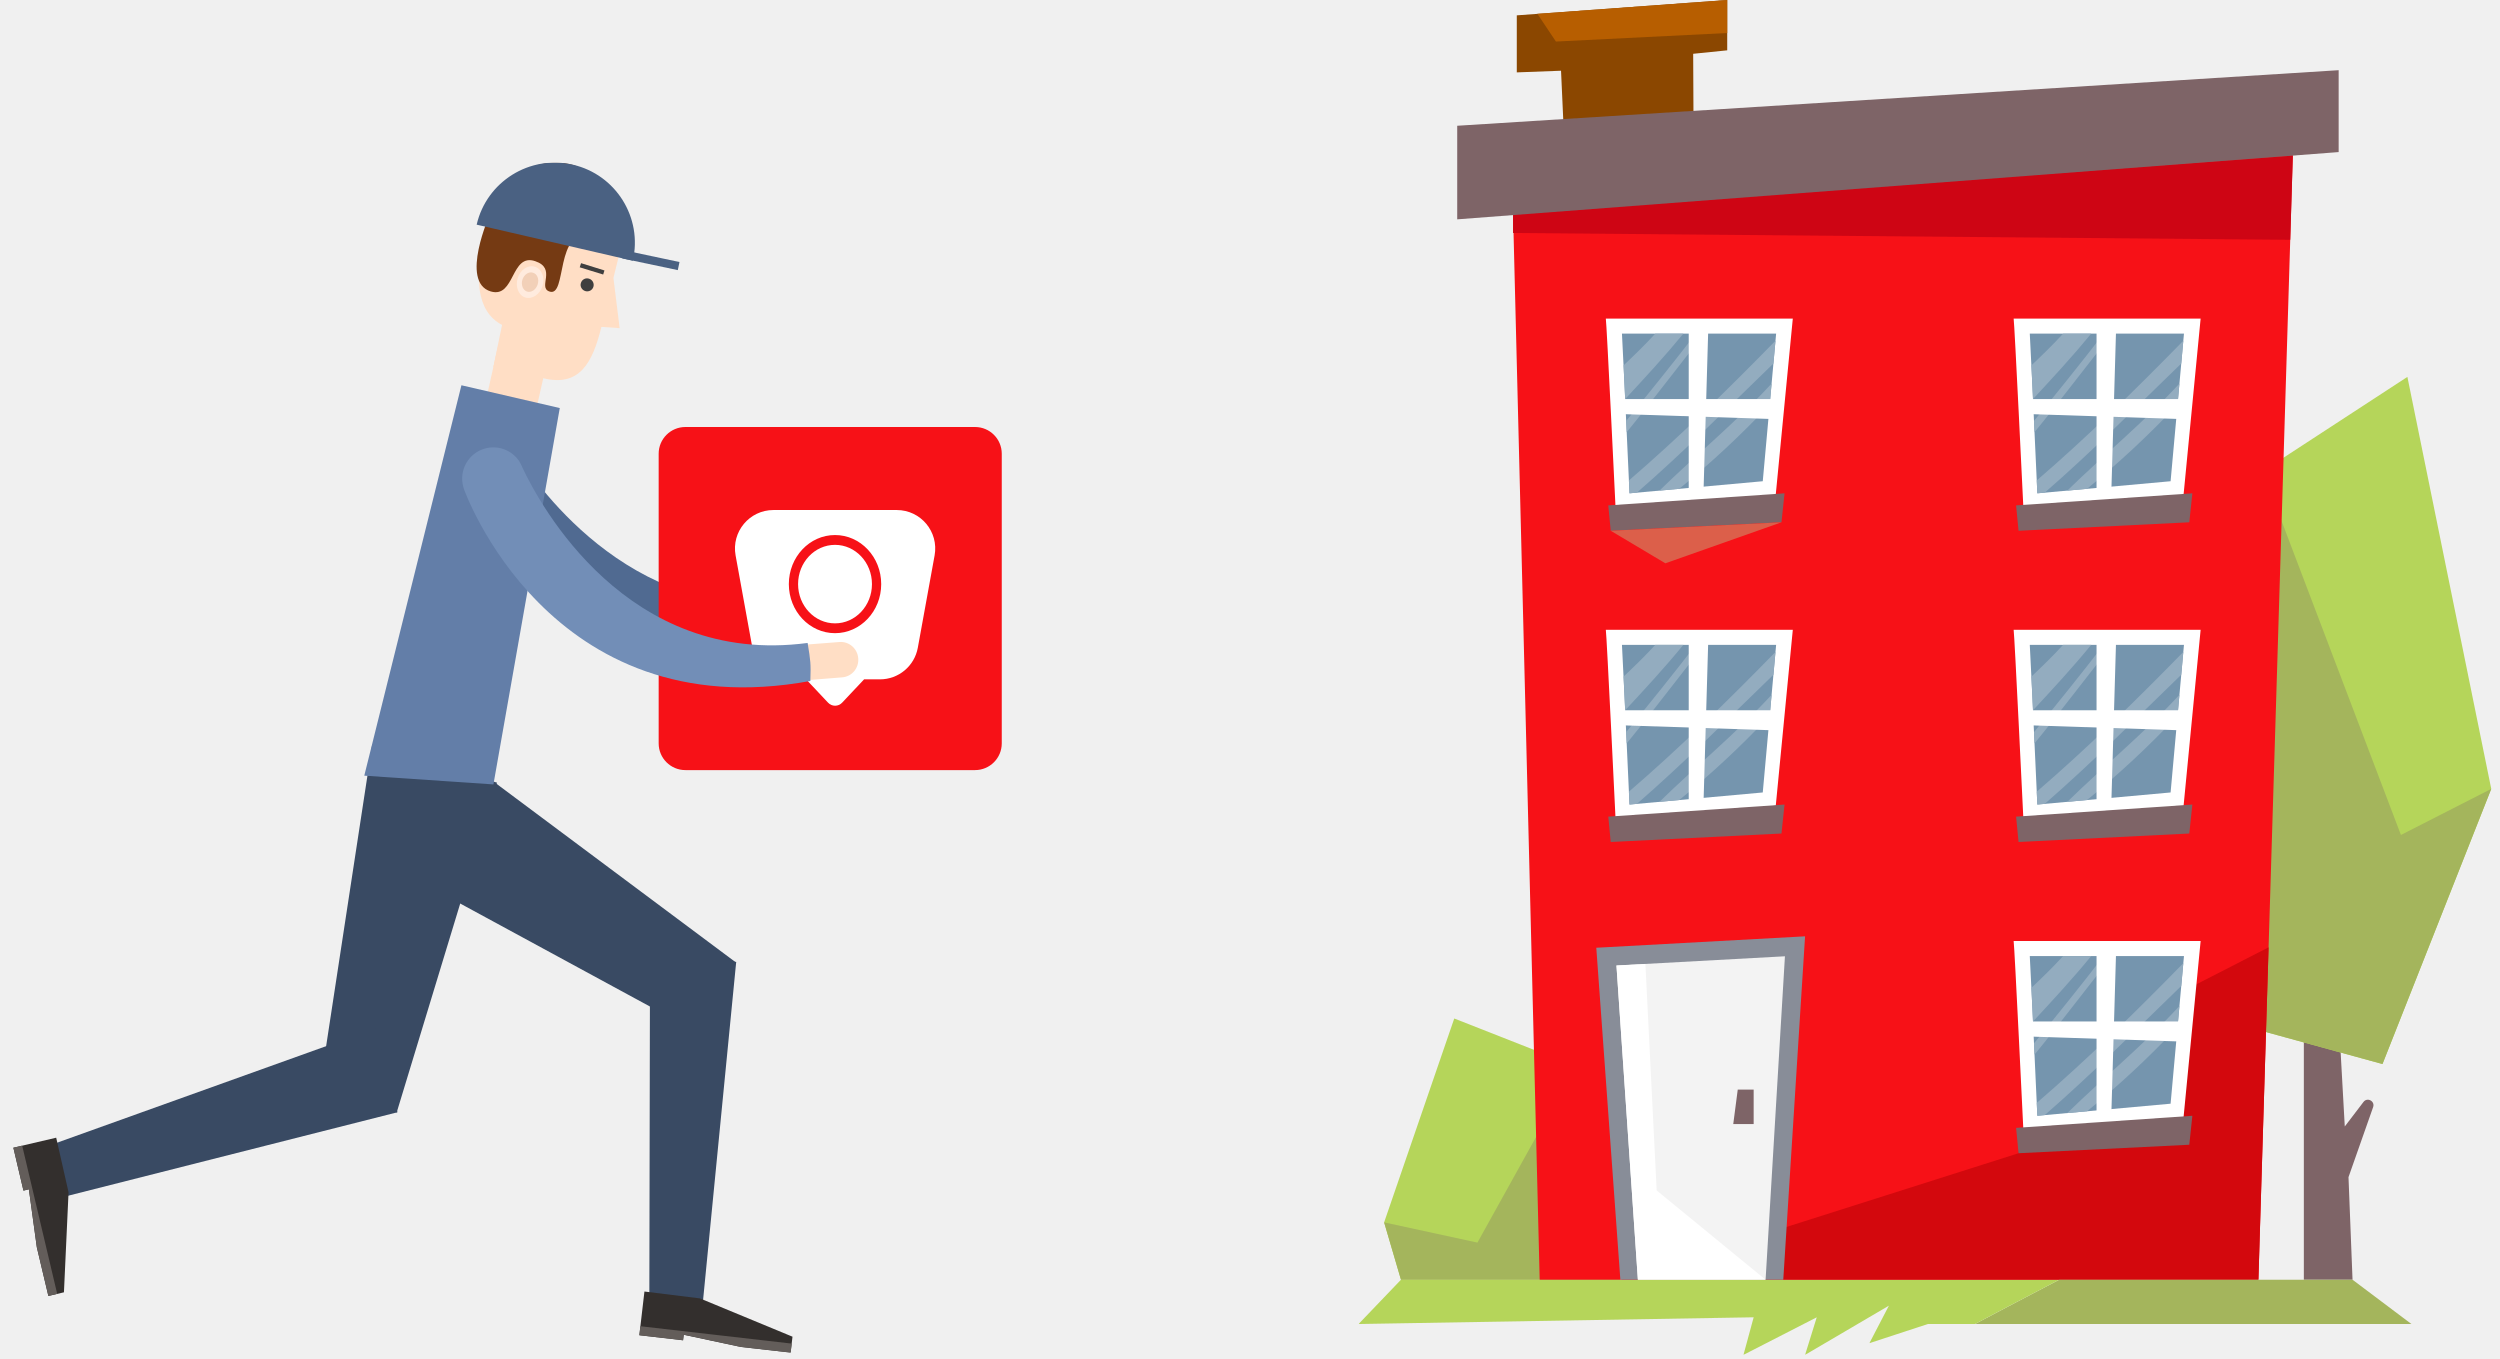
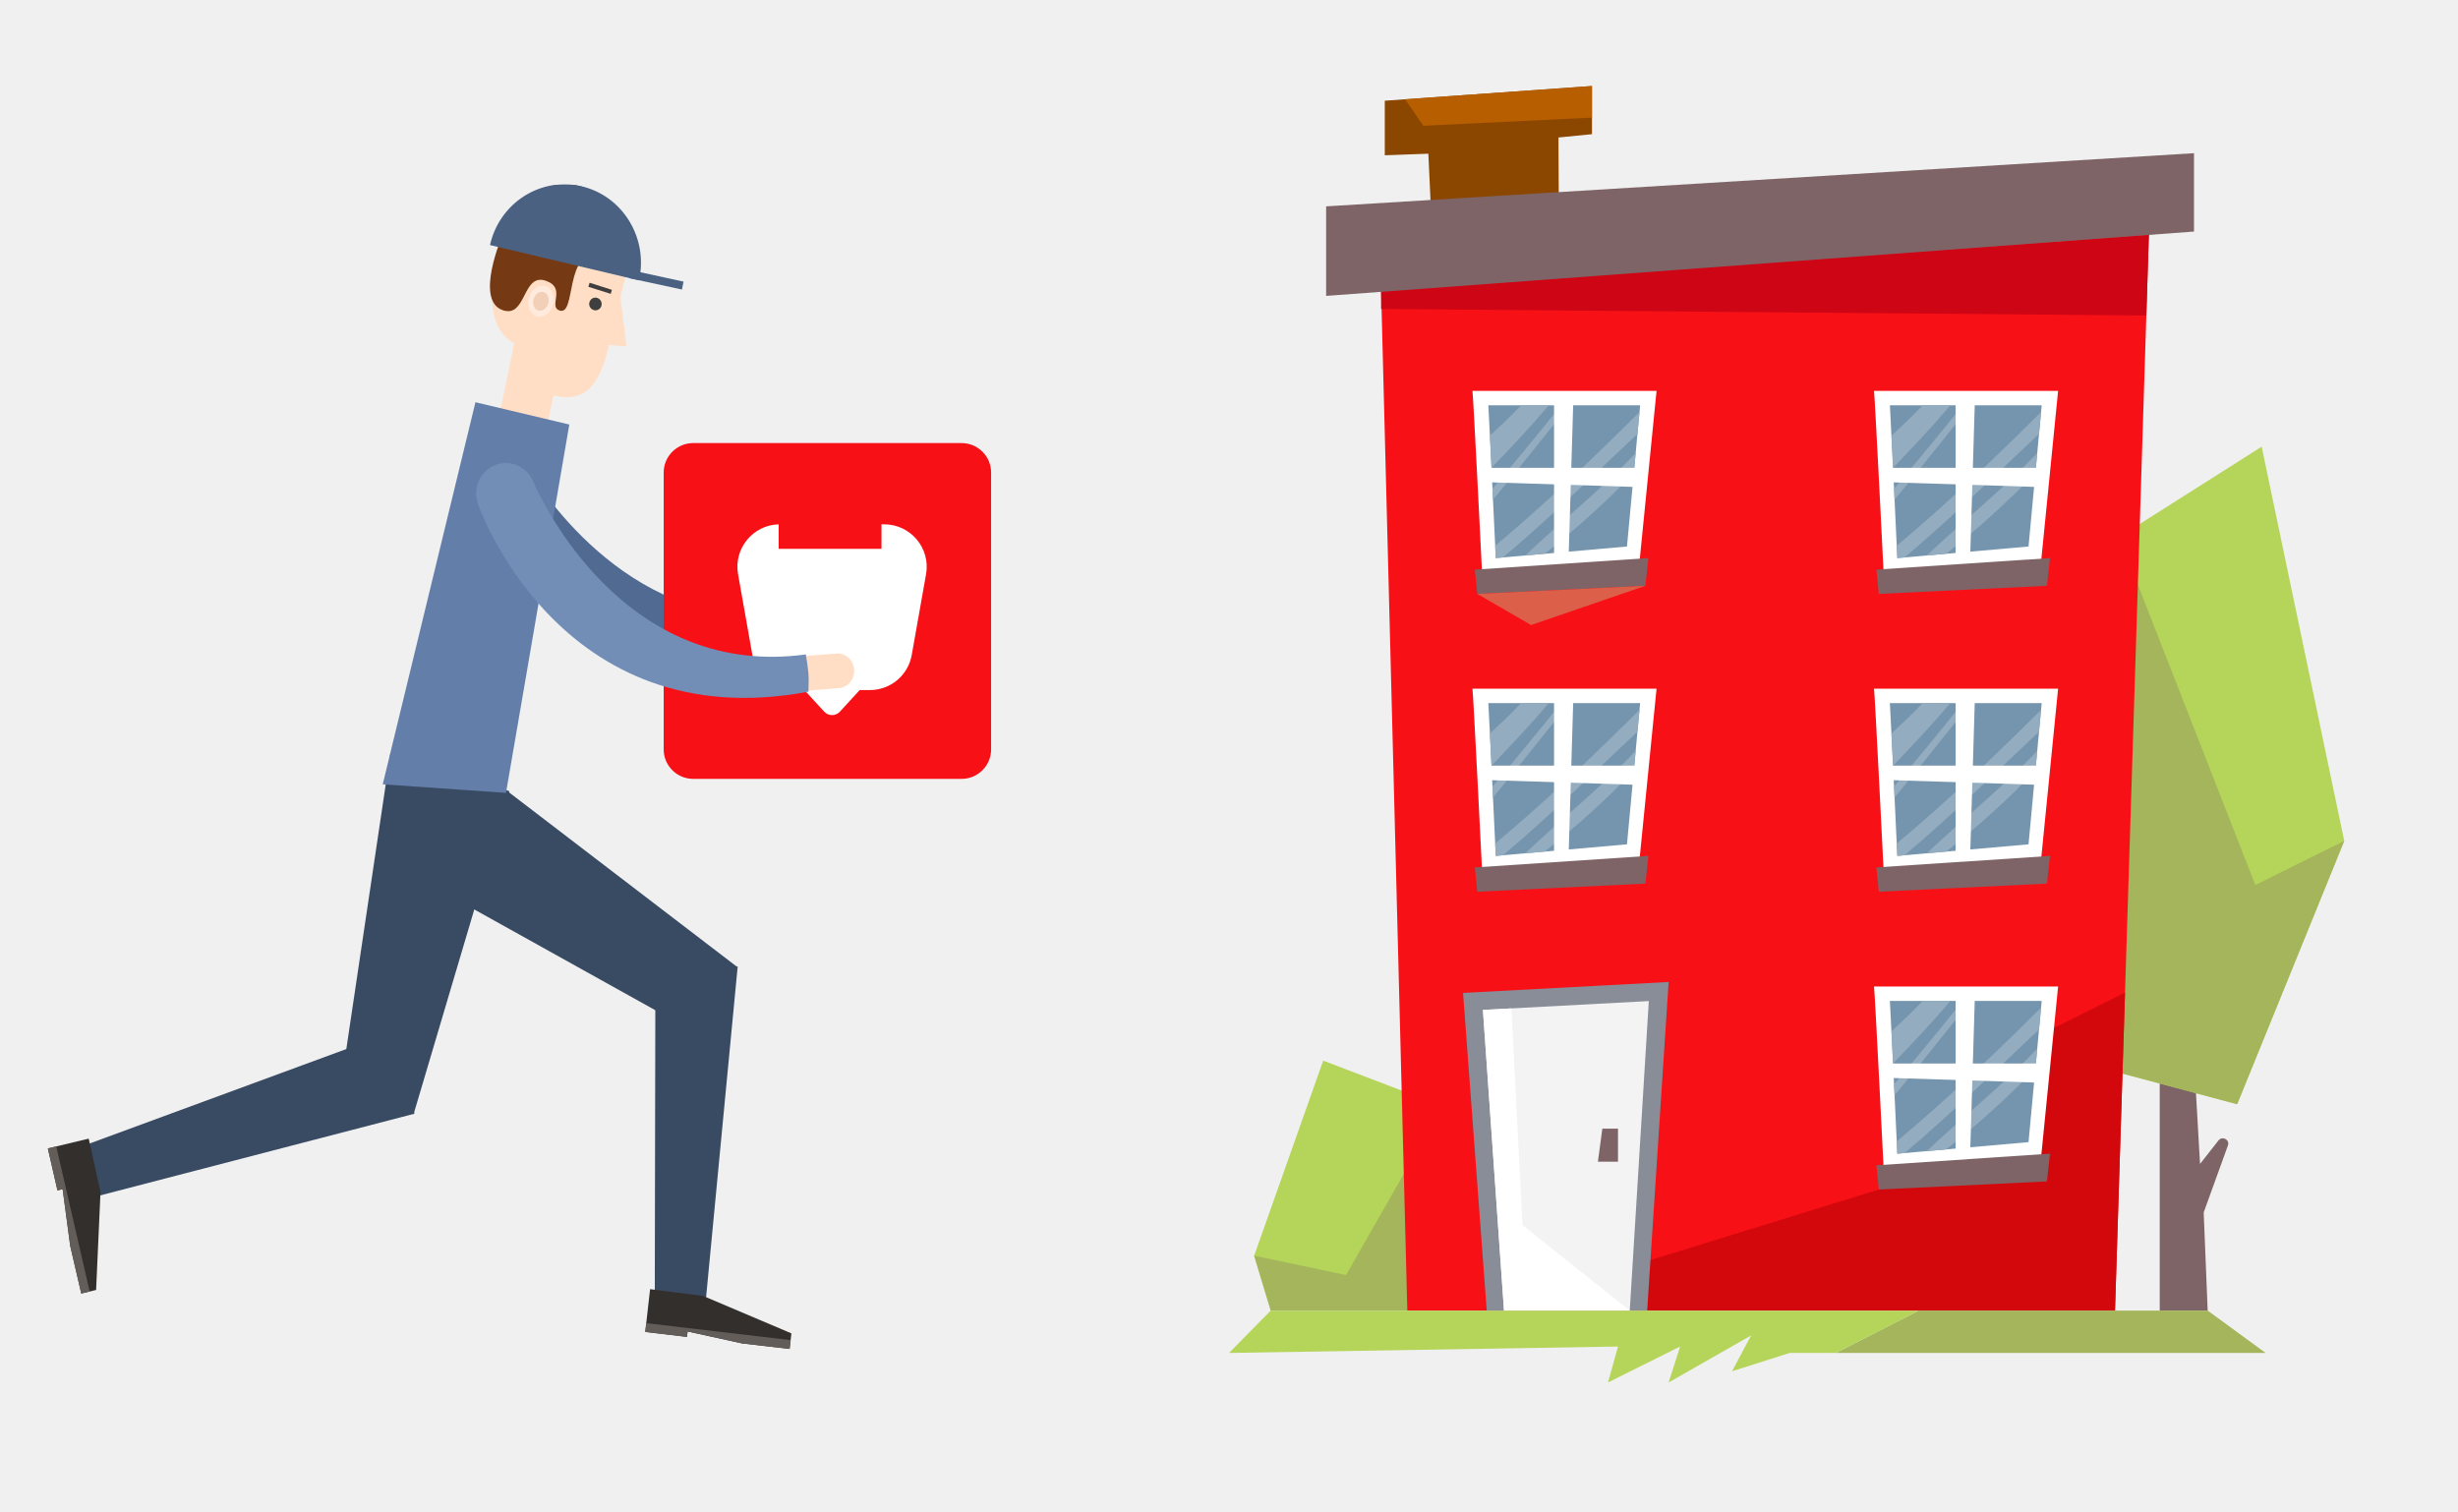
- <svg xmlns="http://www.w3.org/2000/svg" width="449" height="244" viewBox="0 0 449 244" fill="none">
-   <path fill-rule="evenodd" clip-rule="evenodd" d="M123.572 184.485L132.224 172.893L82.592 135.861L68.588 154.641L123.572 184.485Z" fill="#394A63" />
-   <path fill-rule="evenodd" clip-rule="evenodd" d="M116.621 233.444L126.185 234.38L132.221 172.76L116.741 171.236L116.621 233.444Z" fill="#394A63" />
-   <path fill-rule="evenodd" clip-rule="evenodd" d="M114.828 239.805L122.676 240.717L122.796 239.721L133.068 241.917L141.996 242.925L142.332 240.069L125.712 233.193L115.74 231.957L114.828 239.805Z" fill="#332F2D" />
-   <path fill-rule="evenodd" clip-rule="evenodd" d="M57.396 195.594L71.244 199.806L89.256 140.562L66.84 133.758L57.396 195.594Z" fill="#394A63" />
-   <path fill-rule="evenodd" clip-rule="evenodd" d="M8.999 205.677L11.351 214.977L71.387 199.761L67.559 184.665L8.999 205.677Z" fill="#394A63" />
-   <path fill-rule="evenodd" clip-rule="evenodd" d="M2.4 206.13L4.212 213.834L5.184 213.594L6.612 224.01L8.688 232.758L11.484 232.098L12.312 214.134L10.092 204.33L2.4 206.13Z" fill="#332F2D" />
-   <path fill-rule="evenodd" clip-rule="evenodd" d="M2.4 206.13L4.212 213.834L5.184 213.594L6.612 224.01L8.688 232.758L10.272 232.374L3.984 205.758L2.4 206.13Z" fill="#635D5A" />
-   <path fill-rule="evenodd" clip-rule="evenodd" d="M141.689 111.794C142.073 113.618 143.873 114.77 145.685 114.398L153.929 112.658C155.741 112.274 156.917 110.486 156.509 108.65C156.137 106.826 154.337 105.662 152.501 106.046L144.305 107.774C142.469 108.158 141.305 109.958 141.689 111.794Z" fill="#FFDEC5" />
-   <path fill-rule="evenodd" clip-rule="evenodd" d="M83.471 87.418C82.223 84.574 83.543 81.274 86.387 80.05C88.655 79.09 91.175 79.714 92.735 81.43C92.735 81.43 93.395 82.294 93.563 82.594C97.463 88.63 116.987 115.438 148.571 106.726C149.531 109.894 149.651 110.254 149.963 113.422C104.495 128.434 83.567 87.658 83.567 87.658L83.579 87.646C83.567 87.574 83.495 87.502 83.471 87.418Z" fill="#506A91" />
-   <mask id="mask0" mask-type="alpha" maskUnits="userSpaceOnUse" x="2" y="29" width="446" height="214">
-     <path fill-rule="evenodd" clip-rule="evenodd" d="M2.4 242.926H447.876V29.206H2.4V242.926Z" fill="white" />
+ <svg xmlns="http://www.w3.org/2000/svg" width="400" height="246" viewBox="0 0 400 246" fill="none">
+   <path fill-rule="evenodd" clip-rule="evenodd" d="M112.566 167.713L120.047 157.433L77.129 124.59L65.02 141.245L112.566 167.713Z" fill="#394A63" />
+   <path fill-rule="evenodd" clip-rule="evenodd" d="M106.555 211.134L114.825 211.964L120.044 157.314L106.658 155.963L106.555 211.134Z" fill="#394A63" />
+   <path fill-rule="evenodd" clip-rule="evenodd" d="M105.004 216.775L111.791 217.584L111.894 216.701L120.777 218.648L128.497 219.542L128.788 217.009L114.416 210.911L105.793 209.815L105.004 216.775Z" fill="#332F2D" />
+   <path fill-rule="evenodd" clip-rule="evenodd" d="M55.341 177.566L67.316 181.302L82.891 128.76L63.508 122.725L55.341 177.566Z" fill="#394A63" />
+   <path fill-rule="evenodd" clip-rule="evenodd" d="M13.491 186.508L15.525 194.756L67.44 181.261L64.129 167.873L13.491 186.508Z" fill="#394A63" />
+   <path fill-rule="evenodd" clip-rule="evenodd" d="M7.785 186.91L9.352 193.743L10.192 193.53L11.427 202.768L13.222 210.526L15.64 209.941L16.356 194.009L14.436 185.314L7.785 186.91Z" fill="#332F2D" />
+   <path fill-rule="evenodd" clip-rule="evenodd" d="M7.785 186.91L9.352 193.743L10.192 193.53L11.427 202.768L13.222 210.526L14.592 210.185L9.155 186.58L7.785 186.91Z" fill="#635D5A" />
+   <path fill-rule="evenodd" clip-rule="evenodd" d="M128.232 103.245C128.564 104.863 130.12 105.884 131.687 105.554L138.816 104.011C140.383 103.671 141.4 102.085 141.047 100.457C140.725 98.839 139.169 97.807 137.581 98.147L130.494 99.68C128.906 100.02 127.9 101.617 128.232 103.245" fill="#FFDEC5" />
+   <path fill-rule="evenodd" clip-rule="evenodd" d="M77.889 81.627C76.81 79.105 77.951 76.178 80.41 75.092C82.372 74.241 84.551 74.794 85.9 76.316C85.9 76.316 86.471 77.082 86.616 77.348C89.988 82.702 106.871 106.477 134.183 98.751C135.013 101.56 135.117 101.879 135.386 104.689C96.069 118.003 77.972 81.84 77.972 81.84L77.982 81.829C77.972 81.765 77.91 81.701 77.889 81.627" fill="#506A91" />
+   <mask id="mask0" mask-type="alpha" maskUnits="userSpaceOnUse" x="7" y="30" width="386" height="190">
+     <path fill-rule="evenodd" clip-rule="evenodd" d="M7.785 219.543H393V30H7.785V219.543Z" fill="white" />
  </mask>
  <g mask="url(#mask0)">
-     <path fill-rule="evenodd" clip-rule="evenodd" d="M118.296 133.51C118.296 136.161 120.445 138.31 123.096 138.31H175.116C177.767 138.31 179.916 136.161 179.916 133.51V81.49C179.916 78.839 177.767 76.69 175.116 76.69H123.096C120.445 76.69 118.296 78.839 118.296 81.49V133.51Z" fill="#F71117" />
-     <path fill-rule="evenodd" clip-rule="evenodd" d="M125.436 131.17H172.752V83.866H125.436V131.17Z" fill="#F71117" />
-     <path fill-rule="evenodd" clip-rule="evenodd" d="M130.716 125.878H167.472V89.122H130.716V125.878Z" fill="#F71117" />
-     <path fill-rule="evenodd" clip-rule="evenodd" d="M167.856 99.748C168.627 95.506 165.368 91.6 161.055 91.6H138.912C134.6 91.6 131.34 95.506 132.111 99.748L135.128 116.337C135.725 119.624 138.588 122.013 141.928 122.013H144.779L148.725 126.205C149.408 126.93 150.56 126.93 151.242 126.205L155.188 122.013H158.039C161.379 122.013 164.242 119.624 164.839 116.337L167.856 99.748ZM158.264 104.906C158.264 109.773 154.55 113.718 149.969 113.718C145.389 113.718 141.675 109.773 141.675 104.906C141.675 100.039 145.389 96.093 149.969 96.093C154.55 96.093 158.264 100.039 158.264 104.906ZM149.969 111.956C153.634 111.956 156.605 108.799 156.605 104.906C156.605 101.012 153.634 97.856 149.969 97.856C146.305 97.856 143.334 101.012 143.334 104.906C143.334 108.799 146.305 111.956 149.969 111.956Z" fill="white" />
-     <path fill-rule="evenodd" clip-rule="evenodd" d="M139.896 119.352C140.04 121.104 141.576 122.424 143.316 122.292L151.224 121.656C152.988 121.536 154.284 120 154.14 118.236C154.008 116.484 152.484 115.152 150.732 115.308L142.824 115.92C141.084 116.064 139.752 117.6 139.896 119.352Z" fill="#FFDEC5" />
-     <path fill-rule="evenodd" clip-rule="evenodd" d="M87.408 71.281L96.36 73.285L98.436 64.082L89.472 62.066L87.408 71.281Z" fill="#FFDEC5" />
-     <path fill-rule="evenodd" clip-rule="evenodd" d="M65.424 139.31L88.62 140.882L100.536 73.286L82.872 69.194L65.424 139.31Z" fill="#637EA8" />
-     <path fill-rule="evenodd" clip-rule="evenodd" d="M86.916 43.052C85.296 49.544 85.464 55.94 90.168 58.352L88.596 65.96L97.572 67.928C104.076 69.536 106.416 65.204 108.012 58.712L111.288 58.94L110.172 49.916L110.928 46.856C112.536 40.364 108.564 33.8 102.072 32.204C95.556 30.596 88.992 34.58 87.396 41.072L86.916 43.052Z" fill="#FFDEC5" />
-     <path fill-rule="evenodd" clip-rule="evenodd" d="M88.146 52.344C92.526 53.628 91.698 45.396 96.126 46.908C100.026 48.228 96.546 51.576 98.646 52.344C101.97 53.568 99.45 40.74 106.482 42.156C113.322 43.548 105.93 39.972 106.35 35.712C102.234 38.628 109.182 31.152 102.678 29.568C96.198 27.96 89.622 31.932 88.014 38.424C88.014 38.424 82.494 50.676 88.146 52.344Z" fill="#753A13" />
-     <path fill-rule="evenodd" clip-rule="evenodd" d="M83.213 87.454C82.385 84.466 84.125 81.382 87.101 80.554C89.477 79.894 91.901 80.866 93.221 82.786C93.221 82.786 93.761 83.722 93.857 84.046C96.929 90.562 112.601 119.794 145.049 115.474C145.577 118.738 145.649 119.134 145.541 122.302C98.441 130.978 83.273 87.706 83.273 87.706L83.297 87.694C83.261 87.598 83.225 87.538 83.213 87.454Z" fill="#728EB7" />
-     <path fill-rule="evenodd" clip-rule="evenodd" d="M104.33 50.82C104.126 51.432 104.498 52.08 105.098 52.272C105.722 52.476 106.382 52.128 106.574 51.516C106.766 50.892 106.406 50.232 105.794 50.052C105.17 49.848 104.522 50.196 104.33 50.82Z" fill="#3F3F3F" />
-     <path fill-rule="evenodd" clip-rule="evenodd" d="M104.119 48.009L108.331 49.305L108.559 48.573L104.359 47.265L104.119 48.009Z" fill="#3F3F3F" />
-     <path fill-rule="evenodd" clip-rule="evenodd" d="M142.193 241.31L142.001 242.93L133.061 241.91L122.801 239.714L122.681 240.71L114.833 239.81L115.001 238.19L142.193 241.31Z" fill="#635D5A" />
-     <path fill-rule="evenodd" clip-rule="evenodd" d="M92.963 49.989C92.519 51.513 93.131 53.061 94.355 53.433C95.591 53.805 96.959 52.881 97.439 51.357C97.907 49.821 97.283 48.273 96.047 47.901C94.811 47.529 93.431 48.453 92.963 49.989Z" fill="#FFEBDE" />
-     <path fill-rule="evenodd" clip-rule="evenodd" d="M93.818 50.247C93.542 51.195 93.926 52.143 94.67 52.371C95.438 52.599 96.278 52.011 96.566 51.075C96.866 50.151 96.494 49.191 95.714 48.975C94.958 48.735 94.118 49.311 93.818 50.247Z" fill="#F2D0B8" />
-     <path fill-rule="evenodd" clip-rule="evenodd" d="M102.865 29.574C95.125 27.786 87.397 32.61 85.609 40.35L113.653 46.83C115.441 39.09 110.617 31.35 102.865 29.574Z" fill="#4A6182" />
-     <path fill-rule="evenodd" clip-rule="evenodd" d="M121.733 48.512L111.761 46.412L112.073 44.948L122.033 47.06L121.733 48.512Z" fill="#4A6182" />
+     <path fill-rule="evenodd" clip-rule="evenodd" d="M108.003 121.962C108.003 124.613 110.152 126.762 112.803 126.762H156.488C159.139 126.762 161.288 124.613 161.288 121.962V76.912C161.288 74.261 159.139 72.112 156.488 72.112H112.803C110.152 72.112 108.003 74.261 108.003 76.912V121.962Z" fill="#F71117" />
+     <path fill-rule="evenodd" clip-rule="evenodd" d="M114.177 120.429H155.093V78.477H114.177V120.429Z" fill="#F71117" />
+     <path fill-rule="evenodd" clip-rule="evenodd" d="M118.743 115.736H150.527V83.138H118.743V115.736Z" fill="#F71117" />
+     <path fill-rule="evenodd" clip-rule="evenodd" d="M126.713 85.338C122.513 85.457 119.369 89.286 120.108 93.454L122.439 106.603C123.024 109.903 125.893 112.308 129.245 112.308H130.904L134.131 115.825C134.816 116.571 135.993 116.571 136.677 115.825L139.905 112.308H141.564C144.916 112.308 147.785 109.903 148.37 106.603L150.701 93.454C151.451 89.22 148.195 85.336 143.895 85.336H143.449V89.32H126.713V85.338Z" fill="white" />
+     <path fill-rule="evenodd" clip-rule="evenodd" d="M126.681 109.949C126.806 111.503 128.134 112.673 129.639 112.556L136.477 111.992C138.002 111.886 139.123 110.523 138.998 108.959C138.884 107.405 137.566 106.224 136.051 106.362L129.213 106.905C127.709 107.033 126.557 108.395 126.681 109.949" fill="#FFDEC5" />
+     <path fill-rule="evenodd" clip-rule="evenodd" d="M81.293 67.316L89.035 69.093L90.83 60.93L83.078 59.142L81.293 67.316Z" fill="#FFDEC5" />
+     <path fill-rule="evenodd" clip-rule="evenodd" d="M62.283 127.648L82.342 129.043L92.646 69.093L77.371 65.464L62.283 127.648Z" fill="#637EA8" />
+     <path fill-rule="evenodd" clip-rule="evenodd" d="M80.868 42.279C79.467 48.037 79.612 53.709 83.68 55.849L82.321 62.596L90.083 64.341C95.707 65.767 97.73 61.925 99.11 56.168L101.943 56.37L100.978 48.367L101.632 45.653C103.022 39.895 99.588 34.074 93.974 32.658C88.339 31.232 82.663 34.766 81.283 40.523L80.868 42.279Z" fill="#FFDEC5" />
+     <path fill-rule="evenodd" clip-rule="evenodd" d="M81.932 50.521C85.719 51.66 85.003 44.359 88.832 45.7C92.205 46.871 89.195 49.84 91.011 50.521C93.886 51.607 91.707 40.23 97.787 41.486C103.702 42.72 97.31 39.549 97.673 35.771C94.114 38.357 100.122 31.727 94.498 30.322C88.894 28.896 83.208 32.418 81.818 38.176C81.818 38.176 77.044 49.042 81.932 50.521" fill="#753A13" />
+     <path fill-rule="evenodd" clip-rule="evenodd" d="M77.666 81.659C76.95 79.009 78.454 76.274 81.028 75.539C83.082 74.954 85.179 75.816 86.32 77.519C86.32 77.519 86.787 78.349 86.87 78.636C89.526 84.415 103.078 110.34 131.137 106.509C131.594 109.404 131.656 109.755 131.563 112.565C90.834 120.259 77.718 81.882 77.718 81.882L77.739 81.872C77.707 81.787 77.676 81.733 77.666 81.659" fill="#728EB7" />
+     <path fill-rule="evenodd" clip-rule="evenodd" d="M95.927 49.169C95.75 49.712 96.072 50.287 96.591 50.457C97.13 50.638 97.701 50.33 97.867 49.787C98.033 49.233 97.722 48.648 97.193 48.488C96.653 48.307 96.093 48.616 95.927 49.169" fill="#3F3F3F" />
+     <path fill-rule="evenodd" clip-rule="evenodd" d="M95.744 46.676L99.386 47.825L99.584 47.176L95.952 46.016L95.744 46.676Z" fill="#3F3F3F" />
+     <path fill-rule="evenodd" clip-rule="evenodd" d="M128.667 218.11L128.501 219.546L120.771 218.642L111.899 216.694L111.795 217.578L105.008 216.779L105.154 215.343L128.667 218.11Z" fill="#635D5A" />
+     <path fill-rule="evenodd" clip-rule="evenodd" d="M86.097 48.432C85.713 49.783 86.242 51.156 87.301 51.486C88.369 51.816 89.552 50.997 89.967 49.645C90.372 48.283 89.832 46.91 88.764 46.58C87.695 46.25 86.502 47.07 86.097 48.432" fill="#FFEBDE" />
+     <path fill-rule="evenodd" clip-rule="evenodd" d="M86.837 48.661C86.598 49.501 86.93 50.342 87.573 50.544C88.238 50.747 88.964 50.225 89.213 49.395C89.472 48.575 89.151 47.724 88.476 47.533C87.823 47.32 87.096 47.831 86.837 48.661" fill="#F2D0B8" />
+     <path fill-rule="evenodd" clip-rule="evenodd" d="M94.66 30.326C87.967 28.741 81.284 33.019 79.738 39.883L103.988 45.63C105.535 38.766 101.363 31.902 94.66 30.326" fill="#4A6182" />
+     <path fill-rule="evenodd" clip-rule="evenodd" d="M110.975 47.122L102.352 45.26L102.622 43.961L111.235 45.834L110.975 47.122Z" fill="#4A6182" />
  </g>
-   <path fill-rule="evenodd" clip-rule="evenodd" d="M310.209 0L272.415 2.755V13.001L280.362 12.703L281.837 45.275L304.373 67.689L304.095 9.661L310.209 9.039V0Z" fill="#8B4700" />
-   <path fill-rule="evenodd" clip-rule="evenodd" d="M310.209 0L276.116 2.485L279.444 7.462L310.209 5.93V0Z" fill="#B75E00" />
-   <path fill-rule="evenodd" clip-rule="evenodd" d="M419.943 181.182L421.122 202.315L424.485 197.906C425.172 197.005 426.589 197.77 426.214 198.838L421.79 211.418L422.515 229.839H413.77V181.182H419.943Z" fill="#7E6467" />
-   <path fill-rule="evenodd" clip-rule="evenodd" d="M392.62 126.49L394.355 92.485L432.367 67.689L447.428 141.681L427.893 191.101L401.32 183.804L392.62 126.49Z" fill="#B5D55A" />
-   <path fill-rule="evenodd" clip-rule="evenodd" d="M394.354 92.485L406.379 84.64L431.207 149.958L447.427 141.681L427.892 191.101L401.319 183.804L392.619 126.49L394.354 92.485Z" fill="#A4B55C" />
-   <path fill-rule="evenodd" clip-rule="evenodd" d="M251.614 229.839L248.589 219.538L261.185 182.921L293.003 195.435L294.46 214.397L290.989 229.839H251.614Z" fill="#B5D55A" />
-   <path fill-rule="evenodd" clip-rule="evenodd" d="M251.614 229.839L248.589 219.538L265.348 223.171L282.937 191.476L293.003 195.435L294.46 214.397L290.989 229.839H251.614Z" fill="#A4B55C" />
-   <path fill-rule="evenodd" clip-rule="evenodd" d="M412.115 17.333L271.524 29.546L276.527 229.838H405.611L412.115 17.333Z" fill="#F71117" />
-   <path fill-rule="evenodd" clip-rule="evenodd" d="M405.611 229.839L407.438 170.136L365.799 191.488L362.531 207.118L347.415 211.921L291.015 229.839H405.611Z" fill="#D3080D" />
-   <path fill-rule="evenodd" clip-rule="evenodd" d="M411.79 27.941L411.327 43.07L271.742 41.844V38.288L411.79 27.941Z" fill="#CE0514" />
-   <path fill-rule="evenodd" clip-rule="evenodd" d="M420.023 12.606V27.314L261.716 39.394V22.586L420.023 12.606Z" fill="#7E6467" />
-   <path fill-rule="evenodd" clip-rule="evenodd" d="M288.406 57.215C288.553 57.892 290.166 91.447 290.166 91.447L318.908 89.011L321.988 57.215H288.406Z" fill="white" />
-   <path fill-rule="evenodd" clip-rule="evenodd" d="M292.658 88.6C291.891 71.615 291.507 63.684 291.303 59.92H318.993L316.592 86.43L292.658 88.6Z" fill="#7595AE" />
-   <path fill-rule="evenodd" clip-rule="evenodd" d="M297.286 59.921C295.453 61.937 293.529 63.786 291.593 65.622C291.675 67.303 291.77 69.304 291.882 71.67C295.416 67.858 298.952 64.043 302.333 59.921H297.286Z" fill="#93ACBF" />
-   <path fill-rule="evenodd" clip-rule="evenodd" d="M304.561 59.921C300.473 65.233 296.292 70.405 292.064 75.588C292.094 76.236 292.125 76.916 292.157 77.61C296.848 71.901 301.402 65.777 306.13 59.921H304.561Z" fill="#93ACBF" />
-   <path fill-rule="evenodd" clip-rule="evenodd" d="M318.879 61.19C310.248 70.031 301.525 78.568 292.553 86.287C292.587 87.04 292.622 87.805 292.658 88.599L293.983 88.478C302.273 81.278 310.35 73.188 318.508 65.285L318.879 61.19Z" fill="#93ACBF" />
-   <path fill-rule="evenodd" clip-rule="evenodd" d="M318.183 68.882C311.674 75.962 304.684 81.614 298.042 88.111L301.583 87.79C307.224 83.208 312.62 78.197 317.842 72.648L318.183 68.882Z" fill="#93ACBF" />
-   <path fill-rule="evenodd" clip-rule="evenodd" d="M303.295 58.342V88.6H305.942L306.825 58.342H303.295Z" fill="white" />
-   <path fill-rule="evenodd" clip-rule="evenodd" d="M318.709 71.667H291.411V74.373L318.709 75.274V71.667Z" fill="white" />
-   <path fill-rule="evenodd" clip-rule="evenodd" d="M320.503 88.6L288.846 90.77L289.286 95.325L319.953 93.802L320.503 88.6Z" fill="#7E6467" />
-   <path fill-rule="evenodd" clip-rule="evenodd" d="M288.406 113.111C288.553 113.788 290.166 147.343 290.166 147.343L318.908 144.907L321.988 113.111H288.406Z" fill="white" />
-   <path fill-rule="evenodd" clip-rule="evenodd" d="M292.658 144.496C291.891 127.512 291.507 119.582 291.303 115.817H318.993L316.592 142.327L292.658 144.496Z" fill="#7595AE" />
-   <path fill-rule="evenodd" clip-rule="evenodd" d="M297.286 115.817C295.453 117.834 293.529 119.682 291.593 121.519C291.675 123.199 291.77 125.2 291.882 127.566C295.416 123.755 298.952 119.939 302.333 115.817H297.286Z" fill="#93ACBF" />
-   <path fill-rule="evenodd" clip-rule="evenodd" d="M304.561 115.817C300.473 121.129 296.292 126.302 292.064 131.484C292.094 132.133 292.125 132.812 292.157 133.506C296.848 127.797 301.402 121.673 306.13 115.817H304.561Z" fill="#93ACBF" />
-   <path fill-rule="evenodd" clip-rule="evenodd" d="M318.879 117.088C310.248 125.928 301.525 134.465 292.553 142.184C292.587 142.937 292.622 143.703 292.658 144.496L293.983 144.376C302.273 137.175 310.35 129.085 318.508 121.182L318.879 117.088Z" fill="#93ACBF" />
-   <path fill-rule="evenodd" clip-rule="evenodd" d="M318.183 124.779C311.674 131.858 304.684 137.511 298.042 144.008L301.583 143.687C307.224 139.105 312.62 134.093 317.842 128.544L318.183 124.779Z" fill="#93ACBF" />
-   <path fill-rule="evenodd" clip-rule="evenodd" d="M303.295 114.239V144.496H305.942L306.825 114.239H303.295Z" fill="white" />
-   <path fill-rule="evenodd" clip-rule="evenodd" d="M318.709 127.563H291.411V130.269L318.709 131.171V127.563Z" fill="white" />
-   <path fill-rule="evenodd" clip-rule="evenodd" d="M320.503 144.496L288.846 146.667L289.286 151.222L319.953 149.699L320.503 144.496Z" fill="#7E6467" />
-   <path fill-rule="evenodd" clip-rule="evenodd" d="M361.651 57.215C361.797 57.892 363.411 91.447 363.411 91.447L392.153 89.011L395.233 57.215H361.651Z" fill="white" />
-   <path fill-rule="evenodd" clip-rule="evenodd" d="M365.904 88.6C365.138 71.615 364.753 63.684 364.549 59.92H392.24L389.839 86.43L365.904 88.6Z" fill="#7595AE" />
-   <path fill-rule="evenodd" clip-rule="evenodd" d="M370.532 59.921C368.699 61.937 366.775 63.786 364.839 65.622C364.921 67.303 365.016 69.304 365.128 71.67C368.662 67.858 372.198 64.043 375.579 59.921H370.532Z" fill="#93ACBF" />
-   <path fill-rule="evenodd" clip-rule="evenodd" d="M377.807 59.921C373.719 65.233 369.538 70.405 365.31 75.588C365.34 76.236 365.371 76.916 365.403 77.61C370.094 71.901 374.648 65.777 379.376 59.921H377.807Z" fill="#93ACBF" />
-   <path fill-rule="evenodd" clip-rule="evenodd" d="M392.124 61.19C383.494 70.031 374.771 78.568 365.799 86.287C365.833 87.04 365.868 87.805 365.903 88.599L367.229 88.478C375.518 81.278 383.596 73.188 391.753 65.285L392.124 61.19Z" fill="#93ACBF" />
-   <path fill-rule="evenodd" clip-rule="evenodd" d="M391.428 68.882C384.919 75.962 377.929 81.614 371.287 88.111L374.828 87.79C380.47 83.208 385.866 78.197 391.087 72.648L391.428 68.882Z" fill="#93ACBF" />
-   <path fill-rule="evenodd" clip-rule="evenodd" d="M376.54 58.342V88.6H379.188L380.07 58.342H376.54Z" fill="white" />
-   <path fill-rule="evenodd" clip-rule="evenodd" d="M391.954 71.667H364.655V74.373L391.954 75.274V71.667Z" fill="white" />
-   <path fill-rule="evenodd" clip-rule="evenodd" d="M393.748 88.6L362.091 90.77L362.531 95.325L393.198 93.802L393.748 88.6Z" fill="#7E6467" />
-   <path fill-rule="evenodd" clip-rule="evenodd" d="M361.651 113.111C361.797 113.788 363.411 147.343 363.411 147.343L392.153 144.907L395.233 113.111H361.651Z" fill="white" />
-   <path fill-rule="evenodd" clip-rule="evenodd" d="M365.904 144.496C365.138 127.512 364.753 119.582 364.549 115.817H392.24L389.839 142.327L365.904 144.496Z" fill="#7595AE" />
-   <path fill-rule="evenodd" clip-rule="evenodd" d="M370.532 115.817C368.699 117.834 366.775 119.682 364.839 121.519C364.921 123.199 365.016 125.2 365.128 127.566C368.662 123.755 372.198 119.939 375.579 115.817H370.532Z" fill="#93ACBF" />
-   <path fill-rule="evenodd" clip-rule="evenodd" d="M377.807 115.817C373.719 121.129 369.538 126.302 365.31 131.484C365.34 132.133 365.371 132.812 365.403 133.506C370.094 127.797 374.648 121.673 379.376 115.817H377.807Z" fill="#93ACBF" />
-   <path fill-rule="evenodd" clip-rule="evenodd" d="M392.124 117.088C383.494 125.928 374.771 134.465 365.799 142.184C365.833 142.937 365.868 143.703 365.903 144.496L367.229 144.376C375.518 137.175 383.596 129.085 391.753 121.182L392.124 117.088Z" fill="#93ACBF" />
-   <path fill-rule="evenodd" clip-rule="evenodd" d="M391.428 124.779C384.919 131.858 377.929 137.511 371.287 144.008L374.828 143.687C380.47 139.105 385.866 134.093 391.087 128.544L391.428 124.779Z" fill="#93ACBF" />
-   <path fill-rule="evenodd" clip-rule="evenodd" d="M376.54 114.239V144.496H379.188L380.07 114.239H376.54Z" fill="white" />
-   <path fill-rule="evenodd" clip-rule="evenodd" d="M391.954 127.563H364.655V130.269L391.954 131.171V127.563Z" fill="white" />
-   <path fill-rule="evenodd" clip-rule="evenodd" d="M393.748 144.496L362.091 146.667L362.531 151.222L393.198 149.699L393.748 144.496Z" fill="#7E6467" />
-   <path fill-rule="evenodd" clip-rule="evenodd" d="M361.651 169.008C361.797 169.685 363.411 203.24 363.411 203.24L392.153 200.804L395.233 169.008H361.651Z" fill="white" />
-   <path fill-rule="evenodd" clip-rule="evenodd" d="M365.904 200.393C365.138 183.41 364.753 175.479 364.549 171.714H392.24L389.839 198.224L365.904 200.393Z" fill="#7595AE" />
-   <path fill-rule="evenodd" clip-rule="evenodd" d="M370.532 171.714C368.699 173.731 366.775 175.579 364.839 177.416C364.921 179.097 365.016 181.097 365.128 183.463C368.662 179.652 372.198 175.836 375.579 171.714H370.532Z" fill="#93ACBF" />
-   <path fill-rule="evenodd" clip-rule="evenodd" d="M377.807 171.714C373.719 177.026 369.538 182.199 365.31 187.381C365.34 188.03 365.371 188.71 365.403 189.403C370.094 183.695 374.648 177.57 379.376 171.714H377.807Z" fill="#93ACBF" />
-   <path fill-rule="evenodd" clip-rule="evenodd" d="M392.124 172.984C383.494 181.825 374.771 190.362 365.799 198.081C365.833 198.833 365.868 199.599 365.903 200.392L367.229 200.272C375.518 193.072 383.596 184.981 391.753 177.079L392.124 172.984Z" fill="#93ACBF" />
-   <path fill-rule="evenodd" clip-rule="evenodd" d="M391.428 180.676C384.919 187.756 377.929 193.408 371.287 199.905L374.828 199.584C380.47 195.002 385.866 189.99 391.087 184.441L391.428 180.676Z" fill="#93ACBF" />
-   <path fill-rule="evenodd" clip-rule="evenodd" d="M376.54 170.136V200.393H379.188L380.07 170.136H376.54Z" fill="white" />
-   <path fill-rule="evenodd" clip-rule="evenodd" d="M391.954 183.46H364.655V186.166L391.954 187.068V183.46Z" fill="white" />
-   <path fill-rule="evenodd" clip-rule="evenodd" d="M393.748 200.392L362.091 202.564L362.531 207.118L393.198 205.595L393.748 200.392Z" fill="#7E6467" />
-   <path fill-rule="evenodd" clip-rule="evenodd" d="M291.015 229.839L286.693 170.216L324.191 168.164L320.275 229.839H291.015Z" fill="#888D98" />
-   <path fill-rule="evenodd" clip-rule="evenodd" d="M294.161 229.839L290.315 173.405L320.574 171.749L317.1 229.839H294.161Z" fill="#F3F3F3" />
-   <path fill-rule="evenodd" clip-rule="evenodd" d="M317.101 229.839L297.538 213.805L295.515 173.12L290.315 173.405L294.162 229.839H317.101Z" fill="white" />
-   <path fill-rule="evenodd" clip-rule="evenodd" d="M314.957 195.698H312.098L311.292 201.888H314.957V195.698Z" fill="#7E6467" />
-   <path fill-rule="evenodd" clip-rule="evenodd" d="M319.953 93.803L299.098 101.168L289.286 95.324L319.953 93.803Z" fill="#DC5F4A" />
-   <path fill-rule="evenodd" clip-rule="evenodd" d="M422.515 229.839H369.835C364.78 232.494 359.726 235.12 354.704 237.793H433.09L422.515 229.839Z" fill="#A4B55C" />
-   <mask id="mask1" mask-type="alpha" maskUnits="userSpaceOnUse" x="244" y="229" width="126" height="15">
-     <path fill-rule="evenodd" clip-rule="evenodd" d="M244 229.839H369.835V243.333H244V229.839Z" fill="white" />
+   <path fill-rule="evenodd" clip-rule="evenodd" d="M259.069 14L225.351 16.389V25.273L232.441 25.015L233.757 53.259L253.863 72.695L253.615 22.377L259.069 21.838V14Z" fill="#8B4700" />
+   <path fill-rule="evenodd" clip-rule="evenodd" d="M259.069 14L228.653 16.155L231.622 20.471L259.069 19.142V14Z" fill="#B75E00" />
+   <path fill-rule="evenodd" clip-rule="evenodd" d="M356.969 171.107L358.021 189.432L361.021 185.608C361.634 184.827 362.898 185.491 362.564 186.417L358.617 197.325L359.264 213.298H351.462V171.107H356.969Z" fill="#7E6467" />
+   <path fill-rule="evenodd" clip-rule="evenodd" d="M332.592 123.683L334.14 94.196L368.052 72.695L381.489 136.855L364.061 179.708L340.354 173.381L332.592 123.683Z" fill="#B5D55A" />
+   <path fill-rule="evenodd" clip-rule="evenodd" d="M334.14 94.196L344.868 87.394L367.018 144.033L381.489 136.855L364.061 179.709L340.354 173.381L332.592 123.683L334.14 94.196Z" fill="#A4B55C" />
+   <path fill-rule="evenodd" clip-rule="evenodd" d="M206.793 213.299L204.094 204.367L215.331 172.615L243.718 183.466L245.018 199.909L241.921 213.299H206.793Z" fill="#B5D55A" />
+   <path fill-rule="evenodd" clip-rule="evenodd" d="M206.793 213.299L204.094 204.367L219.045 207.517L234.738 180.033L243.718 183.466L245.018 199.909L241.921 213.299H206.793Z" fill="#A4B55C" />
+   <path fill-rule="evenodd" clip-rule="evenodd" d="M349.985 29.03L224.556 39.62L229.019 213.299H344.182L349.985 29.03Z" fill="#F71117" />
+   <path fill-rule="evenodd" clip-rule="evenodd" d="M344.183 213.299L345.813 161.529L308.664 180.044L305.748 193.597L292.263 197.762L241.945 213.299H344.183Z" fill="#D3080D" />
+   <path fill-rule="evenodd" clip-rule="evenodd" d="M349.695 38.229L349.282 51.347L224.751 50.284V47.201L349.695 38.229Z" fill="#CE0514" />
+   <path fill-rule="evenodd" clip-rule="evenodd" d="M357.04 24.931V37.685L215.806 48.159V33.585L357.04 24.931Z" fill="#7E6467" />
+   <path fill-rule="evenodd" clip-rule="evenodd" d="M239.617 63.612C239.748 64.199 241.187 93.296 241.187 93.296L266.829 91.183L269.577 63.612H239.617Z" fill="white" />
+   <path fill-rule="evenodd" clip-rule="evenodd" d="M243.411 90.827C242.727 76.1 242.384 69.222 242.202 65.959H266.906L264.764 88.945L243.411 90.827Z" fill="#7595AE" />
+   <path fill-rule="evenodd" clip-rule="evenodd" d="M247.539 65.959C245.904 67.707 244.188 69.31 242.46 70.902C242.534 72.36 242.618 74.095 242.718 76.147C245.871 72.841 249.026 69.533 252.042 65.959H247.539Z" fill="#93ACBF" />
+   <path fill-rule="evenodd" clip-rule="evenodd" d="M254.03 65.959C250.383 70.565 246.653 75.05 242.881 79.544C242.908 80.106 242.935 80.695 242.964 81.297C247.149 76.347 251.212 71.037 255.43 65.959H254.03Z" fill="#93ACBF" />
+   <path fill-rule="evenodd" clip-rule="evenodd" d="M266.804 67.06C259.104 74.726 251.322 82.129 243.317 88.822C243.347 89.475 243.379 90.138 243.411 90.827L244.593 90.722C251.989 84.478 259.195 77.463 266.473 70.61L266.804 67.06Z" fill="#93ACBF" />
+   <path fill-rule="evenodd" clip-rule="evenodd" d="M266.182 73.729C260.375 79.868 254.139 84.769 248.214 90.403L251.373 90.125C256.405 86.151 261.219 81.806 265.878 76.995L266.182 73.729Z" fill="#93ACBF" />
+   <path fill-rule="evenodd" clip-rule="evenodd" d="M252.9 64.59V90.827H255.262L256.05 64.59H252.9Z" fill="white" />
+   <path fill-rule="evenodd" clip-rule="evenodd" d="M266.652 76.144H242.298V78.491L266.652 79.272V76.144Z" fill="white" />
+   <path fill-rule="evenodd" clip-rule="evenodd" d="M268.252 90.827L240.009 92.709L240.402 96.658L267.762 95.339L268.252 90.827Z" fill="#7E6467" />
+   <path fill-rule="evenodd" clip-rule="evenodd" d="M239.617 112.082C239.748 112.669 241.187 141.765 241.187 141.765L266.829 139.653L269.577 112.082H239.617Z" fill="white" />
+   <path fill-rule="evenodd" clip-rule="evenodd" d="M243.411 139.296C242.727 124.569 242.384 117.692 242.202 114.428H266.906L264.764 137.415L243.411 139.296Z" fill="#7595AE" />
+   <path fill-rule="evenodd" clip-rule="evenodd" d="M247.539 114.428C245.904 116.177 244.188 117.779 242.46 119.372C242.534 120.829 242.618 122.564 242.718 124.616C245.871 121.311 249.026 118.002 252.042 114.428H247.539Z" fill="#93ACBF" />
+   <path fill-rule="evenodd" clip-rule="evenodd" d="M254.03 114.428C250.383 119.034 246.653 123.52 242.881 128.013C242.908 128.576 242.935 129.165 242.964 129.767C247.149 124.816 251.212 119.506 255.43 114.428H254.03Z" fill="#93ACBF" />
+   <path fill-rule="evenodd" clip-rule="evenodd" d="M266.804 115.53C259.104 123.195 251.322 130.598 243.317 137.291C243.347 137.944 243.379 138.608 243.411 139.296L244.593 139.192C251.989 132.948 259.195 125.933 266.473 119.08L266.804 115.53Z" fill="#93ACBF" />
+   <path fill-rule="evenodd" clip-rule="evenodd" d="M266.182 122.199C260.375 128.338 254.139 133.239 248.214 138.873L251.373 138.595C256.405 134.622 261.219 130.276 265.878 125.464L266.182 122.199Z" fill="#93ACBF" />
+   <path fill-rule="evenodd" clip-rule="evenodd" d="M252.9 113.06V139.296H255.262L256.05 113.06H252.9Z" fill="white" />
+   <path fill-rule="evenodd" clip-rule="evenodd" d="M266.652 124.613H242.298V126.96L266.652 127.742V124.613Z" fill="white" />
+   <path fill-rule="evenodd" clip-rule="evenodd" d="M268.252 139.296L240.009 141.179L240.402 145.128L267.762 143.808L268.252 139.296Z" fill="#7E6467" />
+   <path fill-rule="evenodd" clip-rule="evenodd" d="M304.963 63.612C305.094 64.199 306.534 93.296 306.534 93.296L332.176 91.183L334.924 63.612H304.963Z" fill="white" />
+   <path fill-rule="evenodd" clip-rule="evenodd" d="M308.757 90.827C308.074 76.1 307.73 69.222 307.548 65.959H332.253L330.111 88.945L308.757 90.827Z" fill="#7595AE" />
+   <path fill-rule="evenodd" clip-rule="evenodd" d="M312.886 65.959C311.251 67.707 309.534 69.31 307.807 70.902C307.88 72.36 307.965 74.095 308.065 76.147C311.218 72.841 314.372 69.533 317.389 65.959H312.886Z" fill="#93ACBF" />
+   <path fill-rule="evenodd" clip-rule="evenodd" d="M319.377 65.959C315.73 70.565 312 75.05 308.228 79.544C308.254 80.106 308.282 80.695 308.311 81.297C312.496 76.347 316.558 71.037 320.777 65.959H319.377Z" fill="#93ACBF" />
+   <path fill-rule="evenodd" clip-rule="evenodd" d="M332.15 67.06C324.451 74.726 316.669 82.129 308.664 88.822C308.695 89.475 308.726 90.138 308.757 90.827L309.94 90.722C317.335 84.478 324.542 77.463 331.819 70.61L332.15 67.06Z" fill="#93ACBF" />
+   <path fill-rule="evenodd" clip-rule="evenodd" d="M331.529 73.729C325.721 79.868 319.485 84.769 313.56 90.403L316.719 90.125C321.752 86.151 326.566 81.806 331.224 76.995L331.529 73.729Z" fill="#93ACBF" />
+   <path fill-rule="evenodd" clip-rule="evenodd" d="M318.246 64.59V90.827H320.609L321.396 64.59H318.246Z" fill="white" />
+   <path fill-rule="evenodd" clip-rule="evenodd" d="M331.999 76.144H307.644V78.491L331.999 79.272V76.144Z" fill="white" />
+   <path fill-rule="evenodd" clip-rule="evenodd" d="M333.599 90.827L305.356 92.709L305.749 96.658L333.108 95.339L333.599 90.827Z" fill="#7E6467" />
+   <path fill-rule="evenodd" clip-rule="evenodd" d="M304.963 112.082C305.094 112.669 306.534 141.765 306.534 141.765L332.176 139.653L334.924 112.082H304.963Z" fill="white" />
+   <path fill-rule="evenodd" clip-rule="evenodd" d="M308.757 139.296C308.074 124.569 307.73 117.692 307.548 114.428H332.253L330.111 137.415L308.757 139.296Z" fill="#7595AE" />
+   <path fill-rule="evenodd" clip-rule="evenodd" d="M312.886 114.428C311.251 116.177 309.534 117.779 307.807 119.372C307.88 120.829 307.965 122.564 308.065 124.616C311.218 121.311 314.372 118.002 317.389 114.428H312.886Z" fill="#93ACBF" />
+   <path fill-rule="evenodd" clip-rule="evenodd" d="M319.377 114.428C315.73 119.034 312 123.52 308.228 128.013C308.254 128.576 308.282 129.165 308.311 129.767C312.496 124.816 316.558 119.506 320.777 114.428H319.377Z" fill="#93ACBF" />
+   <path fill-rule="evenodd" clip-rule="evenodd" d="M332.15 115.53C324.451 123.195 316.669 130.598 308.664 137.291C308.695 137.944 308.726 138.608 308.757 139.296L309.94 139.192C317.335 132.948 324.542 125.933 331.819 119.08L332.15 115.53Z" fill="#93ACBF" />
+   <path fill-rule="evenodd" clip-rule="evenodd" d="M331.529 122.199C325.721 128.338 319.485 133.239 313.56 138.873L316.719 138.595C321.752 134.622 326.566 130.276 331.224 125.464L331.529 122.199Z" fill="#93ACBF" />
+   <path fill-rule="evenodd" clip-rule="evenodd" d="M318.246 113.06V139.296H320.609L321.396 113.06H318.246Z" fill="white" />
+   <path fill-rule="evenodd" clip-rule="evenodd" d="M331.999 124.613H307.644V126.96L331.999 127.742V124.613Z" fill="white" />
+   <path fill-rule="evenodd" clip-rule="evenodd" d="M333.599 139.296L305.356 141.179L305.749 145.128L333.108 143.808L333.599 139.296Z" fill="#7E6467" />
+   <path fill-rule="evenodd" clip-rule="evenodd" d="M304.963 160.551C305.094 161.138 306.534 190.234 306.534 190.234L332.176 188.122L334.924 160.551H304.963Z" fill="white" />
+   <path fill-rule="evenodd" clip-rule="evenodd" d="M308.757 187.765C308.074 173.039 307.73 166.161 307.548 162.897H332.253L330.111 185.884L308.757 187.765Z" fill="#7595AE" />
+   <path fill-rule="evenodd" clip-rule="evenodd" d="M312.886 162.897C311.251 164.646 309.534 166.249 307.807 167.842C307.88 169.299 307.965 171.033 308.065 173.085C311.218 169.78 314.372 166.472 317.389 162.897H312.886Z" fill="#93ACBF" />
+   <path fill-rule="evenodd" clip-rule="evenodd" d="M319.377 162.897C315.73 167.503 312 171.989 308.228 176.482C308.254 177.045 308.282 177.635 308.311 178.236C312.496 173.286 316.558 167.975 320.777 162.897H319.377Z" fill="#93ACBF" />
+   <path fill-rule="evenodd" clip-rule="evenodd" d="M332.15 163.999C324.451 171.665 316.669 179.068 308.664 185.761C308.695 186.413 308.726 187.078 308.757 187.765L309.94 187.661C317.335 181.418 324.542 174.402 331.819 167.55L332.15 163.999Z" fill="#93ACBF" />
+   <path fill-rule="evenodd" clip-rule="evenodd" d="M331.529 170.668C325.721 176.808 319.485 181.709 313.56 187.342L316.719 187.064C321.752 183.091 326.566 178.745 331.224 173.933L331.529 170.668Z" fill="#93ACBF" />
+   <path fill-rule="evenodd" clip-rule="evenodd" d="M318.246 161.529V187.765H320.609L321.396 161.529H318.246Z" fill="white" />
+   <path fill-rule="evenodd" clip-rule="evenodd" d="M331.999 173.083H307.644V175.429L331.999 176.211V173.083Z" fill="white" />
+   <path fill-rule="evenodd" clip-rule="evenodd" d="M333.599 187.765L305.356 189.649L305.749 193.598L333.108 192.277L333.599 187.765Z" fill="#7E6467" />
+   <path fill-rule="evenodd" clip-rule="evenodd" d="M241.945 213.299L238.089 161.598L271.543 159.819L268.049 213.299H241.945Z" fill="#888D98" />
+   <path fill-rule="evenodd" clip-rule="evenodd" d="M244.752 213.299L241.321 164.363L268.316 162.927L265.217 213.299H244.752Z" fill="#F3F3F3" />
+   <path fill-rule="evenodd" clip-rule="evenodd" d="M265.217 213.299L247.764 199.395L245.959 164.116L241.32 164.364L244.752 213.299H265.217Z" fill="white" />
+   <path fill-rule="evenodd" clip-rule="evenodd" d="M263.305 183.695H260.754L260.035 189.062H263.305V183.695Z" fill="#7E6467" />
+   <path fill-rule="evenodd" clip-rule="evenodd" d="M267.762 95.338L249.156 101.725L240.402 96.657L267.762 95.338Z" fill="#DC5F4A" />
+   <path fill-rule="evenodd" clip-rule="evenodd" d="M359.263 213.299H312.265C307.755 215.601 303.246 217.878 298.765 220.196H368.698L359.263 213.299Z" fill="#A4B55C" />
+   <mask id="mask1" mask-type="alpha" maskUnits="userSpaceOnUse" x="200" y="213" width="113" height="12">
+     <path fill-rule="evenodd" clip-rule="evenodd" d="M200 213.299H312.264V225H200V213.299Z" fill="white" />
  </mask>
  <g mask="url(#mask1)">
-     <path fill-rule="evenodd" clip-rule="evenodd" d="M251.614 229.839L244 237.793L314.958 236.586L313.126 243.333L326.289 236.586L324.192 243.333L339.246 234.498L335.744 241.233L346.249 237.793H354.704C359.726 235.12 364.781 232.494 369.835 229.839H251.614Z" fill="#B5D55A" />
+     <path fill-rule="evenodd" clip-rule="evenodd" d="M206.793 213.299L200 220.196L263.305 219.149L261.671 225L273.414 219.149L271.543 225L284.974 217.339L281.85 223.179L291.222 220.196H298.765C303.245 217.878 307.755 215.601 312.264 213.299H206.793Z" fill="#B5D55A" />
  </g>
</svg>
